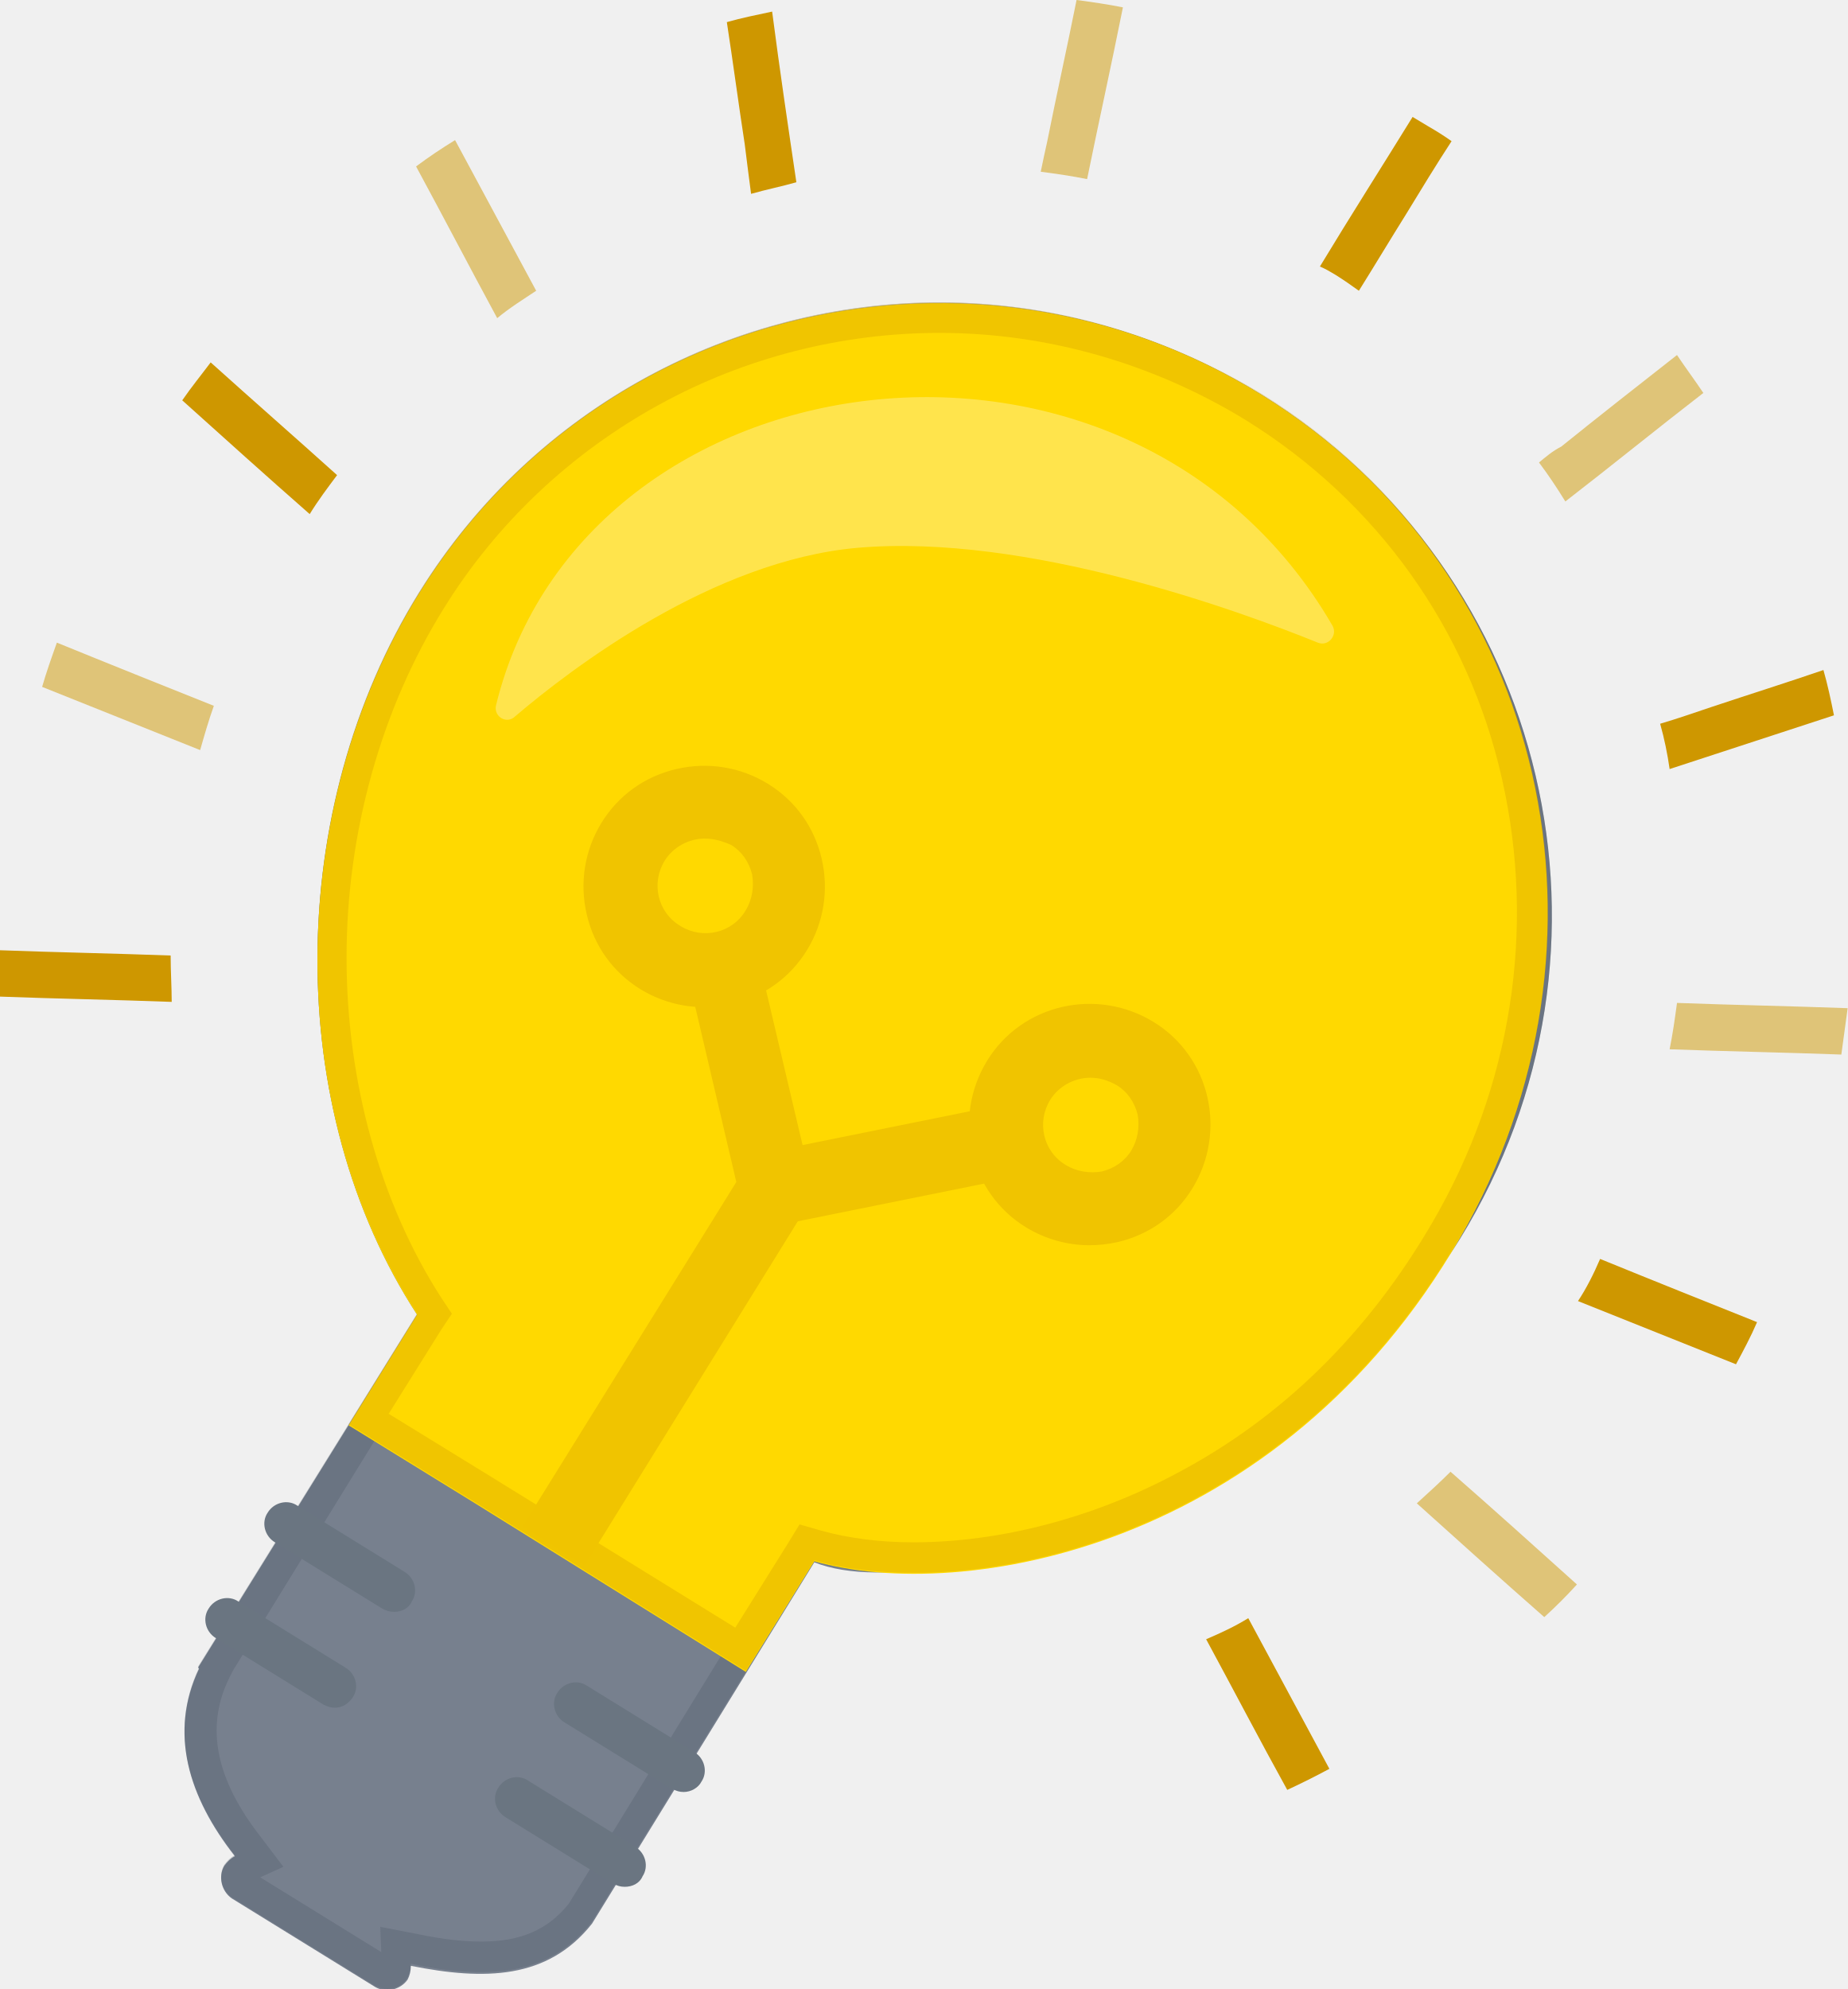
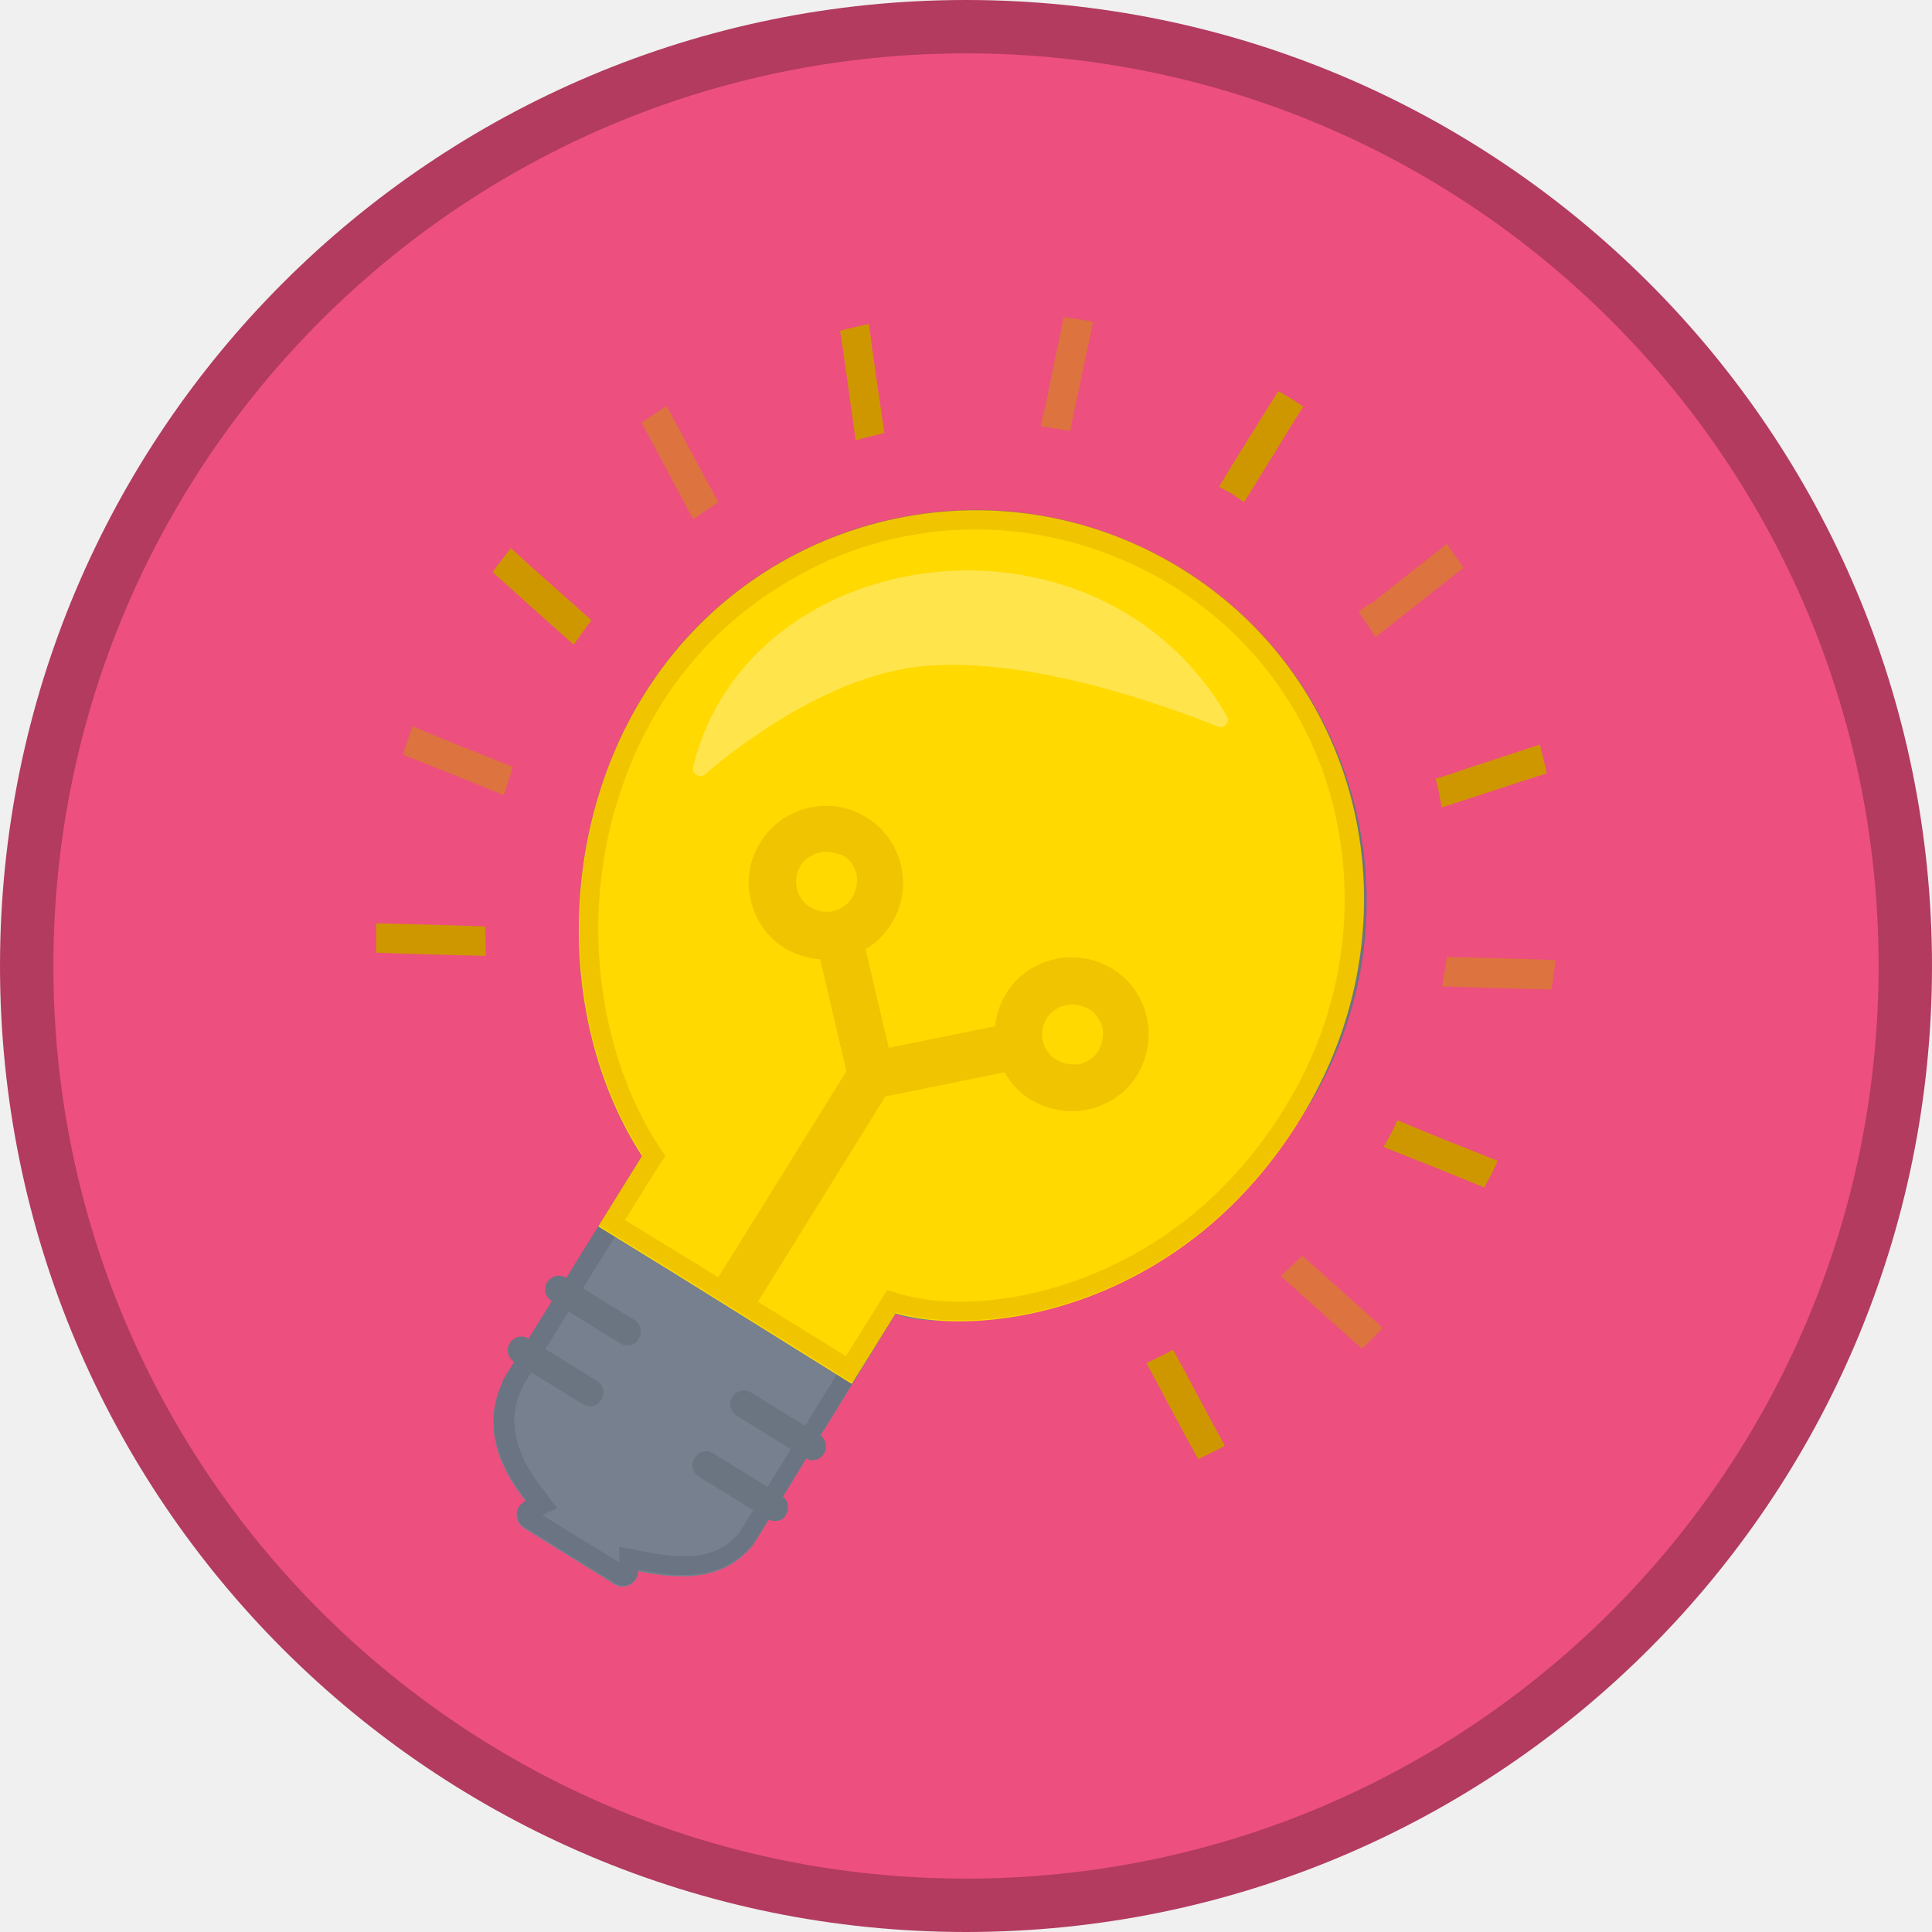
- <svg xmlns="http://www.w3.org/2000/svg" version="1.1" id="Layer_1" x="0px" y="0px" viewBox="0 0 175.4 188.8" style="enable-background:new 0 0 175.4 188.8;" xml:space="preserve">
+ <svg xmlns="http://www.w3.org/2000/svg" version="1.1" id="Layer_1" x="0px" y="0px" viewBox="-284 231.2 362 362" style="enable-background:new -284 231.2 362 362;" xml:space="preserve">
  <style type="text/css">
- 	.st0{fill:#77808E;}
- 	.st1{opacity:0.3;}
- 	.st2{fill:#4B5764;}
- 	.st3{fill:#6A7581;}
- 	.st4{fill:#FFD900;}
- 	.st5{fill:#CE9700;}
- 	.st6{fill:#FFFFFF;}
- 	.st7{fill:#F0C400;}
- 	.st8{opacity:0.5;fill:#CE9700;}
+ 	.st0{fill:#ED4F7E;stroke:#B23B5F;stroke-width:10;stroke-miterlimit:10;}
+ 	.st1{fill:#77808E;}
+ 	.st2{opacity:0.3;}
+ 	.st3{fill:#4B5764;}
+ 	.st4{fill:#6A7581;}
+ 	.st5{fill:#FFD900;}
+ 	.st6{fill:#CE9700;}
+ 	.st7{fill:#FFFFFF;}
+ 	.st8{fill:#F0C400;}
+ 	.st9{opacity:0.5;fill:#CE9700;enable-background:new    ;}
</style>
+   <circle class="st0" cx="-103" cy="412.2" r="176" />
  <g>
    <g>
      <g>
        <g>
-           <path class="st0" d="M119.8,37.5c-27.3-16.9-63.1-8.5-80,18.8c-12.8,20.6-12.9,49-0.2,68.5l-20.8,33.5l0.1,0.1      c-2.9,6.1-1,12.2,3.4,17.8c-0.4,0.2-0.7,0.5-1,0.9c-0.6,1-0.3,2.4,0.7,3.1l13.6,8.4c1,0.6,2.4,0.3,3.1-0.7      c0.2-0.4,0.3-0.8,0.3-1.3c7,1.4,13,1.3,17.2-4l21.1-34.3c12.7,5,48.5-10.1,61.3-30.7C155.5,90.2,147.1,54.4,119.8,37.5z" />
+           <path class="st1" d="M-62.6,337.8c-34.4-21.3-79.5-10.7-100.8,23.7c-16.1,25.9-16.2,61.7-0.3,86.3l-26.2,42.2l0.1,0.1      c-3.7,7.7-1.3,15.4,4.3,22.4c-0.5,0.3-0.9,0.6-1.3,1.1c-0.8,1.3-0.4,3,0.9,3.9l17.1,10.6c1.3,0.8,3,0.4,3.9-0.9      c0.3-0.5,0.4-1,0.4-1.6c8.8,1.8,16.4,1.6,21.7-5l26.6-43.2c16,6.3,61.1-12.7,77.2-38.7C-17.6,404.2-28.2,359.1-62.6,337.8z" />
        </g>
-         <g class="st1">
+         <g class="st2">
          <g>
-             <path class="st2" d="M89.2,31.6c10.2,0,20.3,2.9,29.1,8.3c12.5,7.8,21.3,20,24.7,34.3c3.4,14.4,0.9,29.2-6.8,41.7       c-4.9,7.8-13.7,15.5-24.8,21.5c-10,5.4-20.7,8.8-27.9,8.8c-2,0-3.7-0.3-5-0.8l-2.2-0.9l-1.3,2l-21,34.2c-2,2.5-4.6,3.6-8.3,3.6       c-1.7,0-3.6-0.2-6-0.7l-3.6-0.7l0.1,2.4l-11.5-7.1l2.2-1l-2.2-2.9c-4.2-5.4-5.2-10.3-3-14.9l0.4-0.8L42,126.3l1-1.5l-1-1.5       c-5.8-9-9-20.5-9-32.3c0-11.9,3.3-23.6,9.2-33.1c5-8.1,12.1-14.8,20.5-19.4C70.8,33.9,80,31.6,89.2,31.6 M89.2,28.7       c-19.4,0-38.4,9.8-49.4,27.5c-12.8,20.6-12.9,49-0.2,68.5l-20.8,33.5l0.1,0.1c-2.9,6.1-1,12.2,3.4,17.8c-0.4,0.2-0.7,0.5-1,0.9       c-0.6,1-0.3,2.4,0.7,3.1l13.6,8.4c0.4,0.2,0.8,0.3,1.2,0.3c0.7,0,1.5-0.4,1.9-1.1c0.2-0.4,0.3-0.8,0.3-1.3       c2.3,0.5,4.5,0.8,6.6,0.8c4.2,0,7.8-1.2,10.6-4.8l21.1-34.3c1.7,0.7,3.7,1,6.1,1c15.6,0,44.1-13.7,55.2-31.6       c16.9-27.3,8.5-63.1-18.8-80C110.2,31.6,99.7,28.7,89.2,28.7L89.2,28.7z" />
+             <path class="st3" d="M-101.1,330.4c12.8,0,25.6,3.7,36.7,10.5c15.7,9.8,26.8,25.2,31.1,43.2c4.3,18.1,1.1,36.8-8.6,52.5       c-6.2,9.8-17.3,19.5-31.2,27.1c-12.6,6.8-26.1,11.1-35.1,11.1c-2.5,0-4.7-0.4-6.3-1l-2.8-1.1l-1.6,2.5l-26.5,43.1       c-2.5,3.1-5.8,4.5-10.5,4.5c-2.1,0-4.5-0.3-7.6-0.9l-4.5-0.9l0.1,3l-14.5-8.9l2.8-1.3l-2.8-3.7c-5.3-6.8-6.6-13-3.8-18.8l0.5-1       l25.1-40.7l1.3-1.9l-1.3-1.9c-7.3-11.3-11.3-25.8-11.3-40.7c0-15,4.2-29.7,11.6-41.7c6.3-10.2,15.2-18.6,25.8-24.4       C-124.3,333.3-112.7,330.4-101.1,330.4 M-101.1,326.7c-24.4,0-48.4,12.3-62.2,34.6c-16.1,25.9-16.2,61.7-0.3,86.3l-26.2,42.2       l0.1,0.1c-3.7,7.7-1.3,15.4,4.3,22.4c-0.5,0.3-0.9,0.6-1.3,1.1c-0.8,1.3-0.4,3,0.9,3.9l17.1,10.6c0.5,0.3,1,0.4,1.5,0.4       c0.9,0,1.9-0.5,2.4-1.4c0.3-0.5,0.4-1,0.4-1.6c2.9,0.6,5.7,1,8.3,1c5.3,0,9.8-1.5,13.4-6l26.6-43.2c2.1,0.9,4.7,1.3,7.7,1.3       c19.7,0,55.5-17.3,69.5-39.8c21.3-34.4,10.7-79.5-23.7-100.8C-74.7,330.4-87.9,326.7-101.1,326.7L-101.1,326.7z" />
          </g>
        </g>
      </g>
      <g>
-         <path class="st3" d="M37.4,153c-0.4,0-0.7-0.1-1.1-0.3l-10.2-6.3c-1-0.6-1.3-1.9-0.7-2.8c0.6-1,1.9-1.3,2.8-0.7l10.2,6.3     c1,0.6,1.3,1.9,0.7,2.8C38.8,152.7,38.1,153,37.4,153z" />
+         <path class="st4" d="M-166.4,483.3c-0.5,0-0.9-0.1-1.4-0.4l-12.8-7.9c-1.3-0.8-1.6-2.4-0.9-3.5c0.8-1.3,2.4-1.6,3.5-0.9l12.8,7.9     c1.3,0.8,1.6,2.4,0.9,3.5C-164.6,482.9-165.5,483.3-166.4,483.3z" />
      </g>
      <g>
        <g>
-           <path class="st4" d="M119.8,37.5c-27.3-16.9-63.1-8.5-80,18.8c-12.8,20.6-12.9,49-0.2,68.5l-6.5,10.5l12,7.4l25.7,16l6.5-10.5      c14,4,44.2-1.1,61.3-30.7C154.6,89.7,147.1,54.4,119.8,37.5z" />
+           <path class="st5" d="M-62.6,337.8c-34.4-21.3-79.5-10.7-100.8,23.7c-16.1,25.9-16.2,61.7-0.3,86.3l-8.2,13.2l15.1,9.3l32.4,20.2      l8.2-13.2c17.6,5,55.7-1.4,77.2-38.7C-18.7,403.5-28.2,359.1-62.6,337.8z" />
        </g>
-         <g class="st1">
+         <g class="st2">
          <g>
-             <path class="st5" d="M89.2,31.6c10.2,0,20.3,2.9,29.1,8.3c12.4,7.7,21.1,19.8,24.3,34.1c3.2,14.2,0.9,29.1-6.6,42       c-6.1,10.5-14.2,18.5-24.2,23.8c-8,4.3-16.9,6.6-25.1,6.6c-3.2,0-6.2-0.4-8.7-1.1l-2.1-0.6l-1.1,1.8l-5,8l-23.3-14.4l-9.6-5.9       l5-8l1-1.5l-1-1.5c-5.8-9-9-20.5-9-32.3c0-11.9,3.3-23.6,9.2-33.1c5-8.1,12.1-14.8,20.5-19.4C70.8,33.9,80,31.6,89.2,31.6        M89.2,28.7c-19.4,0-38.4,9.8-49.4,27.5c-12.8,20.6-12.9,49-0.2,68.5l-6.5,10.5l12,7.4l25.7,16l6.5-10.5       c2.7,0.8,5.9,1.2,9.5,1.2c15.5,0,37.9-7.9,51.8-31.9c16.1-27.8,8.5-63.1-18.8-80C110.2,31.6,99.7,28.7,89.2,28.7L89.2,28.7z" />
+             <path class="st6" d="M-101.1,330.4c12.8,0,25.6,3.7,36.7,10.5c15.6,9.7,26.6,24.9,30.6,43c4,17.9,1.1,36.7-8.3,52.9       c-7.7,13.2-17.9,23.3-30.5,30c-10.1,5.4-21.3,8.3-31.6,8.3c-4,0-7.8-0.5-11-1.4l-2.6-0.8l-1.4,2.3l-6.3,10.1l-29.3-18.1       l-12.1-7.4l6.3-10.1l1.3-1.9l-1.3-1.9c-7.3-11.3-11.3-25.8-11.3-40.7c0-15,4.2-29.7,11.6-41.7c6.3-10.2,15.2-18.6,25.8-24.4       C-124.3,333.3-112.7,330.4-101.1,330.4 M-101.1,326.7c-24.4,0-48.4,12.3-62.2,34.6c-16.1,25.9-16.2,61.7-0.3,86.3l-8.2,13.2       l15.1,9.3l32.4,20.2l8.2-13.2c3.4,1,7.4,1.5,12,1.5c19.5,0,47.7-10,65.2-40.2c20.3-35,10.7-79.5-23.7-100.8       C-74.7,330.4-87.9,326.7-101.1,326.7L-101.1,326.7z" />
          </g>
        </g>
      </g>
-       <g class="st1">
+       <g class="st2">
        <g>
-           <path class="st6" d="M126.5,59.4c-19.3-33.3-71.1-26.3-79.4,7.5c-0.3,1.1,1,1.9,1.8,1.1c5.4-4.6,18.8-14.8,32.5-16      c16.1-1.4,36.3,6,43.7,9C126.1,61.4,127,60.3,126.5,59.4z" />
+           <path class="st7" d="M-54.1,365.4c-24.3-41.9-89.6-33.1-100,9.4c-0.4,1.4,1.3,2.4,2.3,1.4c6.8-5.8,23.7-18.6,40.9-20.2      c20.3-1.8,45.7,7.6,55,11.3C-54.6,367.9-53.5,366.5-54.1,365.4z" />
        </g>
      </g>
      <g>
-         <path class="st3" d="M64.9,170.1c-0.4,0-0.7-0.1-1.1-0.3l-10.2-6.3c-1-0.6-1.3-1.9-0.7-2.8c0.6-1,1.9-1.3,2.8-0.7l10.2,6.3     c1,0.6,1.3,1.9,0.7,2.8C66.3,169.7,65.6,170.1,64.9,170.1z" />
+         <path class="st4" d="M-131.7,504.8c-0.5,0-0.9-0.1-1.4-0.4l-12.8-7.9c-1.3-0.8-1.6-2.4-0.9-3.5c0.8-1.3,2.4-1.6,3.5-0.9l12.8,7.9     c1.3,0.8,1.6,2.4,0.9,3.5C-130,504.3-130.8,504.8-131.7,504.8z" />
      </g>
      <g>
-         <path class="st3" d="M31.8,162.1c-0.4,0-0.7-0.1-1.1-0.3l-10.2-6.3c-1-0.6-1.3-1.9-0.7-2.8c0.6-1,1.9-1.3,2.8-0.7l10.2,6.3     c1,0.6,1.3,1.9,0.7,2.8C33.1,161.7,32.5,162.1,31.8,162.1z" />
+         <path class="st4" d="M-173.4,494.7c-0.5,0-0.9-0.1-1.4-0.4l-12.8-7.9c-1.3-0.8-1.6-2.4-0.9-3.5c0.8-1.3,2.4-1.6,3.5-0.9l12.8,7.9     c1.3,0.8,1.6,2.4,0.9,3.5C-171.8,494.2-172.5,494.7-173.4,494.7z" />
      </g>
      <g>
-         <path class="st3" d="M59.3,179.1c-0.4,0-0.7-0.1-1.1-0.3l-10.2-6.3c-1-0.6-1.3-1.9-0.7-2.8c0.6-1,1.9-1.3,2.8-0.7l10.2,6.3     c1,0.6,1.3,1.9,0.7,2.8C60.7,178.8,60,179.1,59.3,179.1z" />
+         <path class="st4" d="M-138.8,516.2c-0.5,0-0.9-0.1-1.4-0.4l-12.8-7.9c-1.3-0.8-1.6-2.4-0.9-3.5c0.8-1.3,2.4-1.6,3.5-0.9l12.8,7.9     c1.3,0.8,1.6,2.4,0.9,3.5C-137,515.8-137.9,516.2-138.8,516.2z" />
      </g>
      <g>
-         <polygon class="st7" points="55.5,148.6 49.6,144.9 69.9,112.2 63.5,84.9 70.2,83.3 77.3,113.4    " />
+         <polygon class="st8" points="-143.6,477.7 -151,473.1 -125.4,431.9 -133.5,397.5 -125,395.5 -116.1,433.4    " />
      </g>
      <g>
-         <circle class="st4" cx="66.9" cy="84.1" r="8" />
-         <path class="st7" d="M66.8,95.6c-2.1,0-4.2-0.6-6-1.7c-2.6-1.6-4.4-4.1-5.1-7.1c-0.7-3-0.2-6.1,1.4-8.7s4.1-4.4,7.1-5.1     c3-0.7,6.1-0.2,8.7,1.4c2.6,1.6,4.4,4.1,5.1,7.1c0.7,3,0.2,6.1-1.4,8.7s-4.1,4.4-7.1,5.1C68.6,95.5,67.7,95.6,66.8,95.6z      M66.9,79.6c-1.5,0-3,0.8-3.8,2.1c-1.3,2.1-0.7,4.9,1.5,6.2c2.1,1.3,4.9,0.7,6.2-1.5c0.6-1,0.8-2.2,0.6-3.4c-0.3-1.2-1-2.2-2-2.8     C68.5,79.8,67.7,79.6,66.9,79.6z" />
+         <circle class="st5" cx="-129.2" cy="396.5" r="10.1" />
+         <path class="st8" d="M-129.3,411c-2.6,0-5.3-0.8-7.6-2.1c-3.3-2-5.5-5.2-6.4-8.9c-0.9-3.8-0.3-7.7,1.8-11c2-3.3,5.2-5.5,8.9-6.4     c3.8-0.9,7.7-0.3,11,1.8c3.3,2,5.5,5.2,6.4,8.9c0.9,3.8,0.3,7.7-1.8,11c-2,3.3-5.2,5.5-8.9,6.4C-127.1,410.8-128.2,411-129.3,411     z M-129.2,390.8c-1.9,0-3.8,1-4.8,2.6c-1.6,2.6-0.9,6.2,1.9,7.8c2.6,1.6,6.2,0.9,7.8-1.9c0.8-1.3,1-2.8,0.8-4.3     c-0.4-1.5-1.3-2.8-2.5-3.5C-127.2,391.1-128.2,390.8-129.2,390.8z" />
      </g>
      <g>
-         <rect x="85" y="94.6" transform="matrix(0.1982 0.9802 -0.9802 0.1982 178.5886 1.2636)" class="st7" width="7" height="30.5" />
+         <rect x="-106.5" y="409.6" transform="matrix(-0.1982 -0.9802 0.9802 -0.1982 -542.6084 413.8072)" class="st8" width="8.8" height="38.4" />
      </g>
      <g>
-         <circle class="st4" cx="103.5" cy="106.8" r="8" />
-         <path class="st7" d="M103.4,118.2c-2.1,0-4.2-0.6-6-1.7c-5.4-3.3-7-10.4-3.7-15.8c3.3-5.4,10.4-7,15.8-3.7     c5.4,3.3,7,10.4,3.7,15.8v0c-1.6,2.6-4.1,4.4-7.1,5.1C105.2,118.1,104.3,118.2,103.4,118.2z M103.5,102.3c-1.5,0-3,0.8-3.8,2.1     c-1.3,2.1-0.7,4.9,1.5,6.2c1,0.6,2.2,0.8,3.4,0.6c1.2-0.3,2.2-1,2.8-2l0,0c0.6-1,0.8-2.2,0.6-3.4c-0.3-1.2-1-2.2-2-2.8     C105.1,102.5,104.3,102.3,103.5,102.3z" />
+         <circle class="st5" cx="-83.1" cy="425.1" r="10.1" />
+         <path class="st8" d="M-83.2,439.4c-2.6,0-5.3-0.8-7.6-2.1c-6.8-4.2-8.8-13.1-4.7-19.9c4.2-6.8,13.1-8.8,19.9-4.7     c6.8,4.2,8.8,13.1,4.7,19.9l0,0c-2,3.3-5.2,5.5-8.9,6.4C-81,439.3-82.1,439.4-83.2,439.4z M-83.1,419.4c-1.9,0-3.8,1-4.8,2.6     c-1.6,2.6-0.9,6.2,1.9,7.8c1.3,0.8,2.8,1,4.3,0.8c1.5-0.4,2.8-1.3,3.5-2.5l0,0c0.8-1.3,1-2.8,0.8-4.3c-0.4-1.5-1.3-2.8-2.5-3.5     C-81.1,419.7-82.1,419.4-83.1,419.4z" />
      </g>
    </g>
    <g>
-       <path class="st5" d="M126.8,26.1c0.8,0.5,1.5,1,2.2,1.5c1.5-2.4,3-4.9,4.5-7.3c1.4-2.3,2.8-4.6,4.3-6.9c-0.7-0.5-1.5-1-2.2-1.4    c-0.5-0.3-1-0.6-1.5-0.9c-2.9,4.7-5.9,9.4-8.8,14.2C125.8,25.5,126.3,25.8,126.8,26.1z" />
-       <path class="st8" d="M98.8,16.3c1.5,0.2,2.9,0.4,4.4,0.7c1.1-5.4,2.3-10.8,3.4-16.3c-1.5-0.3-2.9-0.5-4.4-0.7    c-0.9,4.5-1.9,9-2.8,13.5C99.2,14.4,99,15.3,98.8,16.3z" />
-       <path class="st5" d="M71.3,18.4c1.4-0.4,2.9-0.7,4.3-1.1c-0.8-5.4-1.6-10.8-2.3-16.2c-1.4,0.3-2.9,0.6-4.3,1    c0.6,3.9,1.1,7.7,1.7,11.6C70.9,15.3,71.1,16.9,71.3,18.4z" />
-       <path class="st8" d="M50.9,27.6c-2.6-4.8-5.1-9.5-7.7-14.3c-1.3,0.8-2.5,1.6-3.7,2.5c2.6,4.8,5.1,9.6,7.7,14.4    C48.4,29.2,49.7,28.4,50.9,27.6z" />
-       <path class="st5" d="M114.5,155.6c2.6,4.8,5.1,9.6,7.7,14.3c1.3-0.6,2.7-1.3,4-2c-2.6-4.8-5.1-9.5-7.7-14.3    C117.2,154.4,115.9,155,114.5,155.6z" />
-       <path class="st5" d="M32,45.1c-4-3.6-8-7.1-12-10.7c-0.9,1.2-1.8,2.3-2.7,3.6c4,3.6,8,7.2,12.1,10.8C30.2,47.5,31.1,46.3,32,45.1z    " />
-       <path class="st8" d="M134.5,142.7c4,3.6,8,7.2,12.1,10.8c1.1-1,2.1-2,3.1-3.1c-4-3.6-8-7.2-12-10.7    C136.7,140.7,135.6,141.7,134.5,142.7z" />
-       <path class="st5" d="M149.8,123.5c5,2,10,4,15,6c0.7-1.3,1.4-2.6,2-4c-5-2-10-4-14.9-6C151.3,120.9,150.6,122.3,149.8,123.5z" />
-       <path class="st8" d="M20.3,67c-5-2-10-4-14.9-6c-0.5,1.4-1,2.8-1.4,4.2c5,2,10,4,15,6C19.4,69.8,19.8,68.4,20.3,67z" />
-       <path class="st5" d="M16.2,90.7C10.8,90.5,5.4,90.4,0,90.2c0,1.5,0,3,0,4.4c5.4,0.2,10.9,0.3,16.3,0.5    C16.3,93.7,16.2,92.2,16.2,90.7z" />
-       <path class="st8" d="M158.5,99.6c5.4,0.2,10.9,0.3,16.3,0.5c0.2-1.5,0.4-2.9,0.6-4.4c-5.4-0.2-10.8-0.3-16.2-0.5    C159,96.7,158.8,98.1,158.5,99.6z" />
-       <path class="st5" d="M157.6,68.7c0.4,1.4,0.7,2.9,0.9,4.3c5.2-1.7,10.4-3.4,15.6-5.1c-0.3-1.5-0.6-2.9-1-4.3    c-3.5,1.2-7,2.3-10.6,3.5C161,67.6,159.3,68.2,157.6,68.7z" />
-       <path class="st8" d="M146.1,43.9c0.9,1.2,1.7,2.4,2.5,3.7c4.4-3.4,8.7-6.9,13.1-10.3c-0.8-1.2-1.7-2.4-2.5-3.6    c-3.7,2.9-7.4,5.8-11,8.7C147.4,42.8,146.7,43.4,146.1,43.9z" />
+       <path class="st6" d="M-53.7,323.4c1,0.6,1.9,1.3,2.8,1.9c1.9-3,3.8-6.2,5.7-9.2c1.8-2.9,3.5-5.8,5.4-8.7c-0.9-0.6-1.9-1.3-2.8-1.8    c-0.6-0.4-1.3-0.8-1.9-1.1c-3.7,5.9-7.4,11.8-11.1,17.9C-55,322.7-54.4,323.1-53.7,323.4z" />
+       <path class="st9" d="M-89,311.1c1.9,0.3,3.7,0.5,5.5,0.9c1.4-6.8,2.9-13.6,4.3-20.5c-1.9-0.4-3.7-0.6-5.5-0.9    c-1.1,5.7-2.4,11.3-3.5,17C-88.5,308.7-88.8,309.8-89,311.1z" />
+       <path class="st6" d="M-123.7,313.7c1.8-0.5,3.7-0.9,5.4-1.4c-1-6.8-2-13.6-2.9-20.4c-1.8,0.4-3.7,0.8-5.4,1.3    c0.8,4.9,1.4,9.7,2.1,14.6C-124.2,309.8-123.9,311.8-123.7,313.7z" />
+       <path class="st9" d="M-149.4,325.3c-3.3-6-6.4-12-9.7-18c-1.6,1-3.1,2-4.7,3.1c3.3,6,6.4,12.1,9.7,18.1    C-152.5,327.3-150.9,326.3-149.4,325.3z" />
+       <path class="st6" d="M-69.2,486.6c3.3,6,6.4,12.1,9.7,18c1.6-0.8,3.4-1.6,5-2.5c-3.3-6-6.4-12-9.7-18    C-65.8,485-67.5,485.8-69.2,486.6z" />
+       <path class="st6" d="M-173.2,347.4c-5-4.5-10.1-8.9-15.1-13.5c-1.1,1.5-2.3,2.9-3.4,4.5c5,4.5,10.1,9.1,15.2,13.6    C-175.4,350.4-174.3,348.9-173.2,347.4z" />
+       <path class="st9" d="M-44,470.3c5,4.5,10.1,9.1,15.2,13.6c1.4-1.3,2.6-2.5,3.9-3.9c-5-4.5-10.1-9.1-15.1-13.5    C-41.3,467.8-42.7,469-44,470.3z" />
+       <path class="st6" d="M-24.8,446.1c6.3,2.5,12.6,5,18.9,7.6c0.9-1.6,1.8-3.3,2.5-5c-6.3-2.5-12.6-5-18.8-7.6    C-22.9,442.8-23.8,444.6-24.8,446.1z" />
+       <path class="st9" d="M-187.9,374.9c-6.3-2.5-12.6-5-18.8-7.6c-0.6,1.8-1.3,3.5-1.8,5.3c6.3,2.5,12.6,5,18.9,7.6    C-189,378.5-188.5,376.7-187.9,374.9z" />
+       <path class="st6" d="M-193.1,404.8c-6.8-0.3-13.6-0.4-20.4-0.6c0,1.9,0,3.8,0,5.5c6.8,0.3,13.7,0.4,20.5,0.6    C-192.9,408.6-193.1,406.7-193.1,404.8z" />
+       <path class="st9" d="M-13.8,416c6.8,0.3,13.7,0.4,20.5,0.6c0.3-1.9,0.5-3.7,0.8-5.5c-6.8-0.3-13.6-0.4-20.4-0.6    C-13.2,412.4-13.4,414.1-13.8,416z" />
+       <path class="st6" d="M-15,377.1c0.5,1.8,0.9,3.7,1.1,5.4c6.6-2.1,13.1-4.3,19.7-6.4c-0.4-1.9-0.8-3.7-1.3-5.4    c-4.4,1.5-8.8,2.9-13.4,4.4C-10.7,375.7-12.8,376.5-15,377.1z" />
+       <path class="st9" d="M-29.4,345.9c1.1,1.5,2.1,3,3.1,4.7c5.5-4.3,11-8.7,16.5-13c-1-1.5-2.1-3-3.1-4.5c-4.7,3.7-9.3,7.3-13.9,11    C-27.8,344.5-28.7,345.2-29.4,345.9z" />
    </g>
  </g>
</svg>
